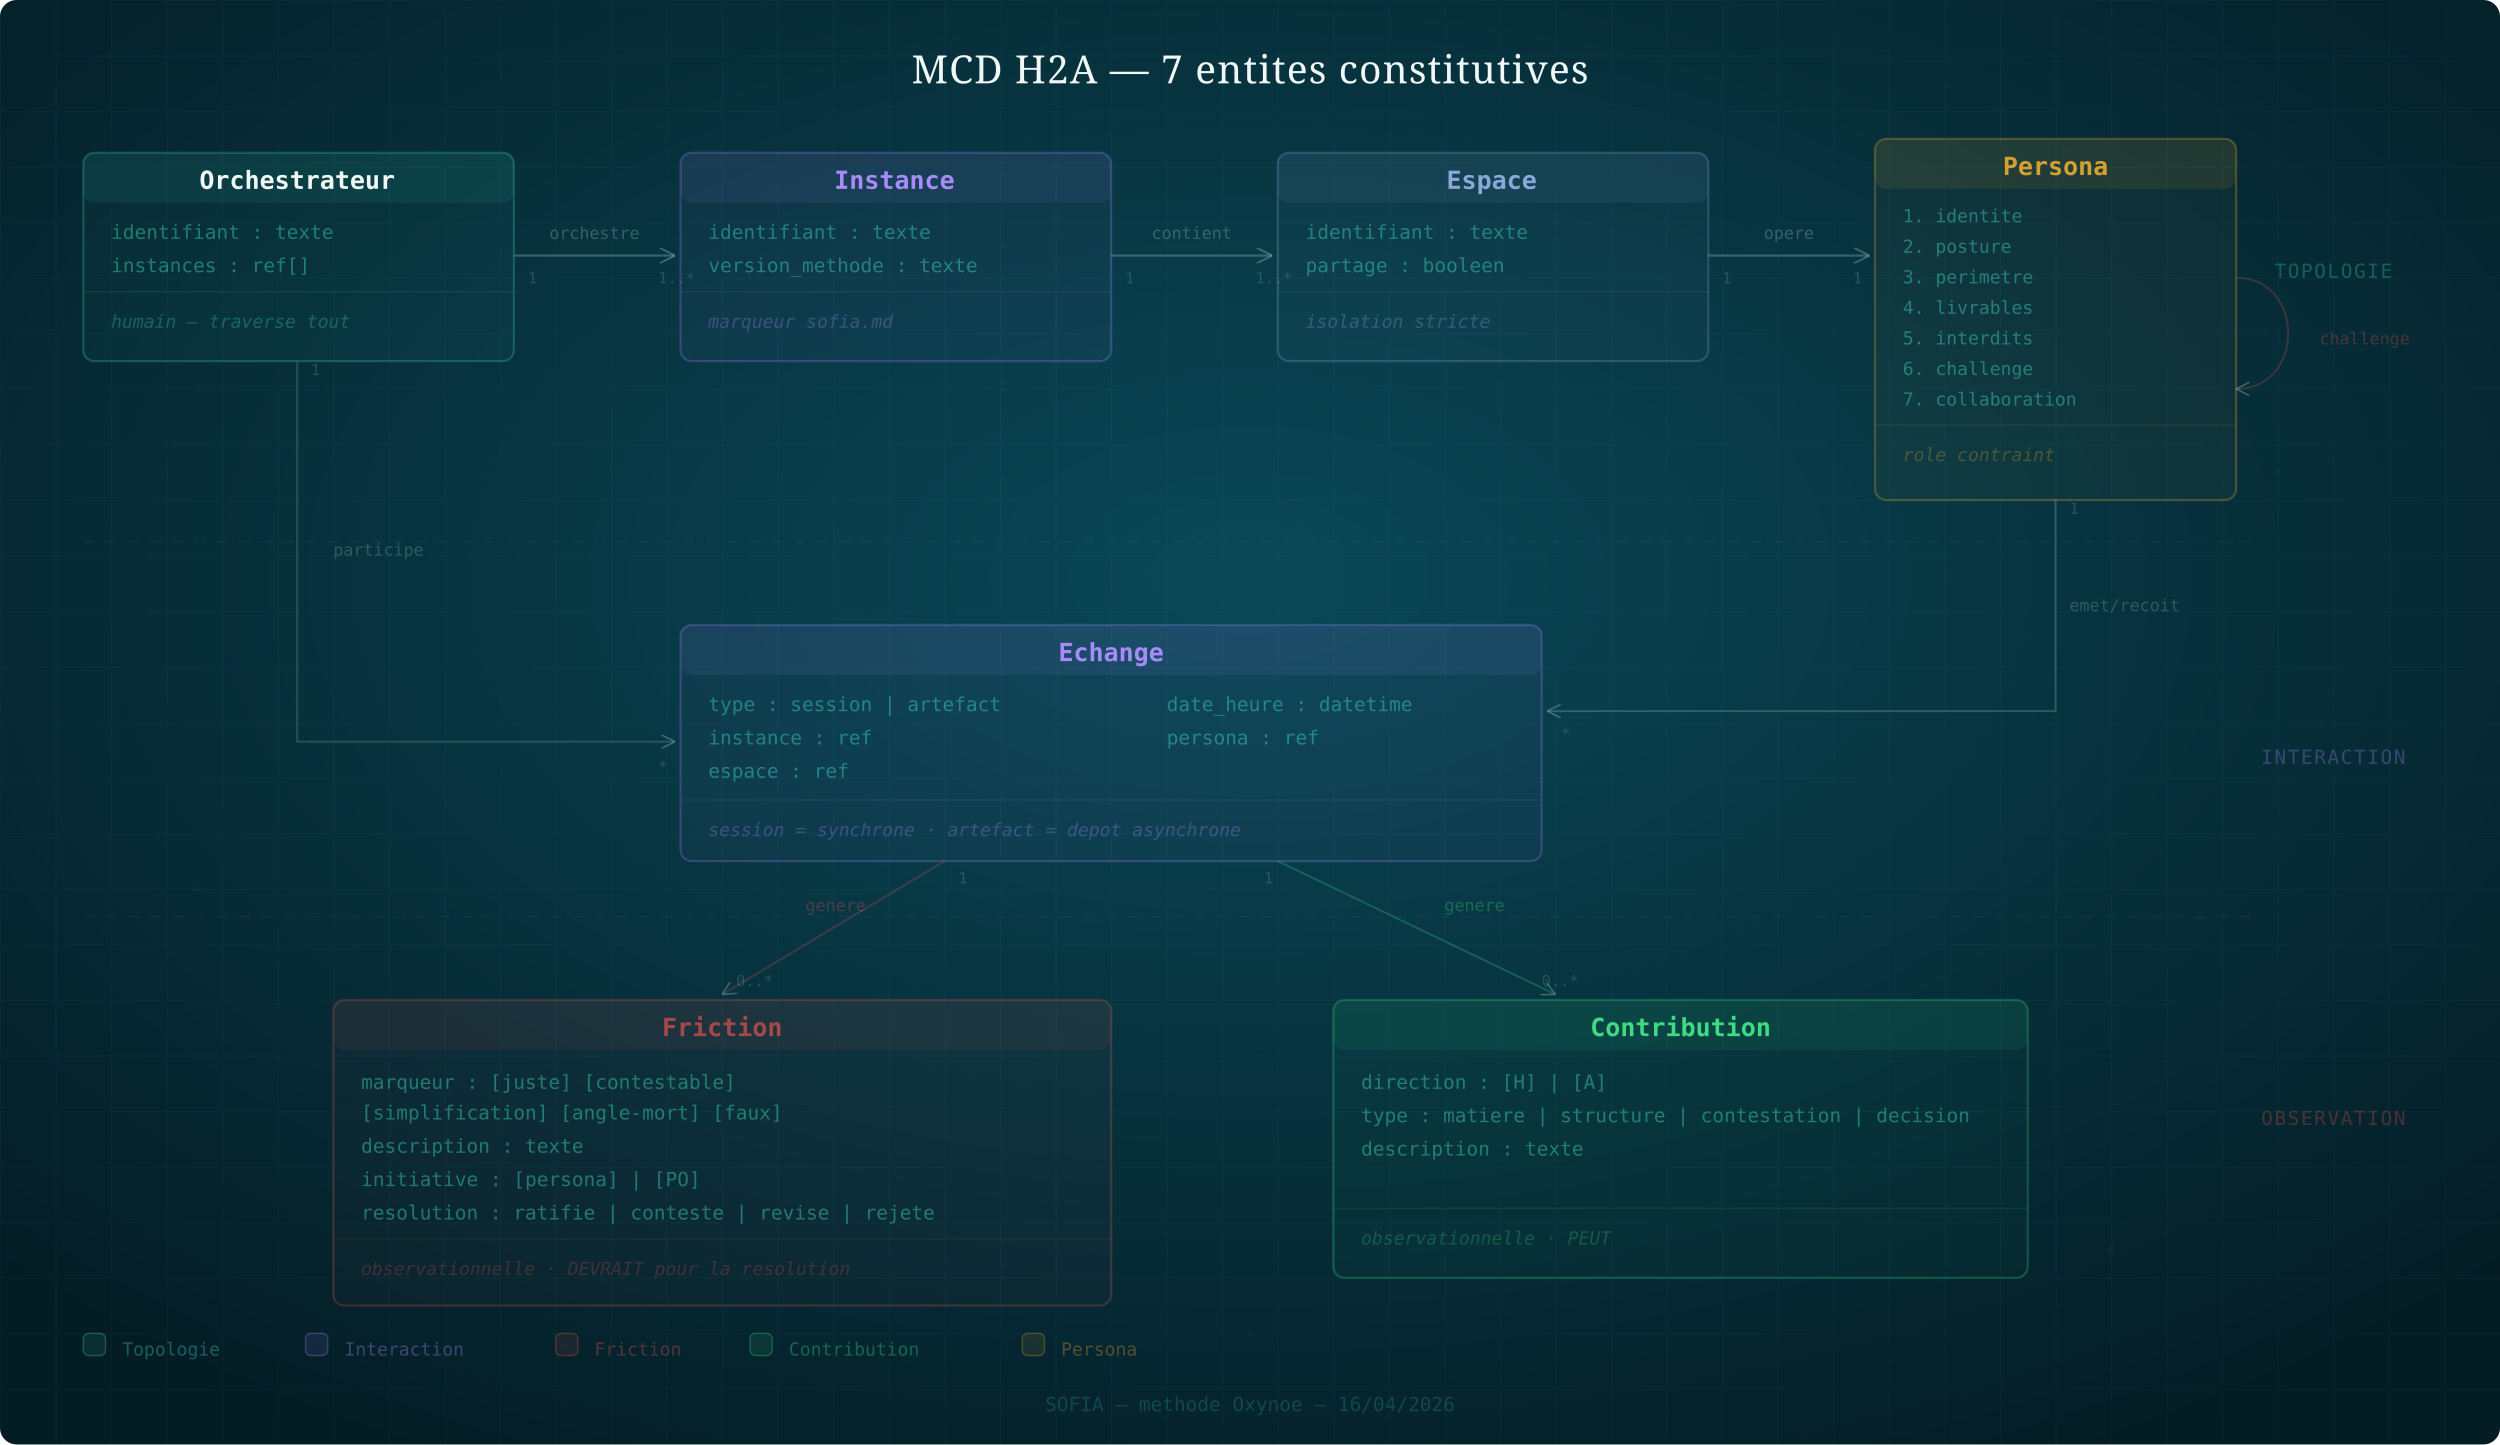
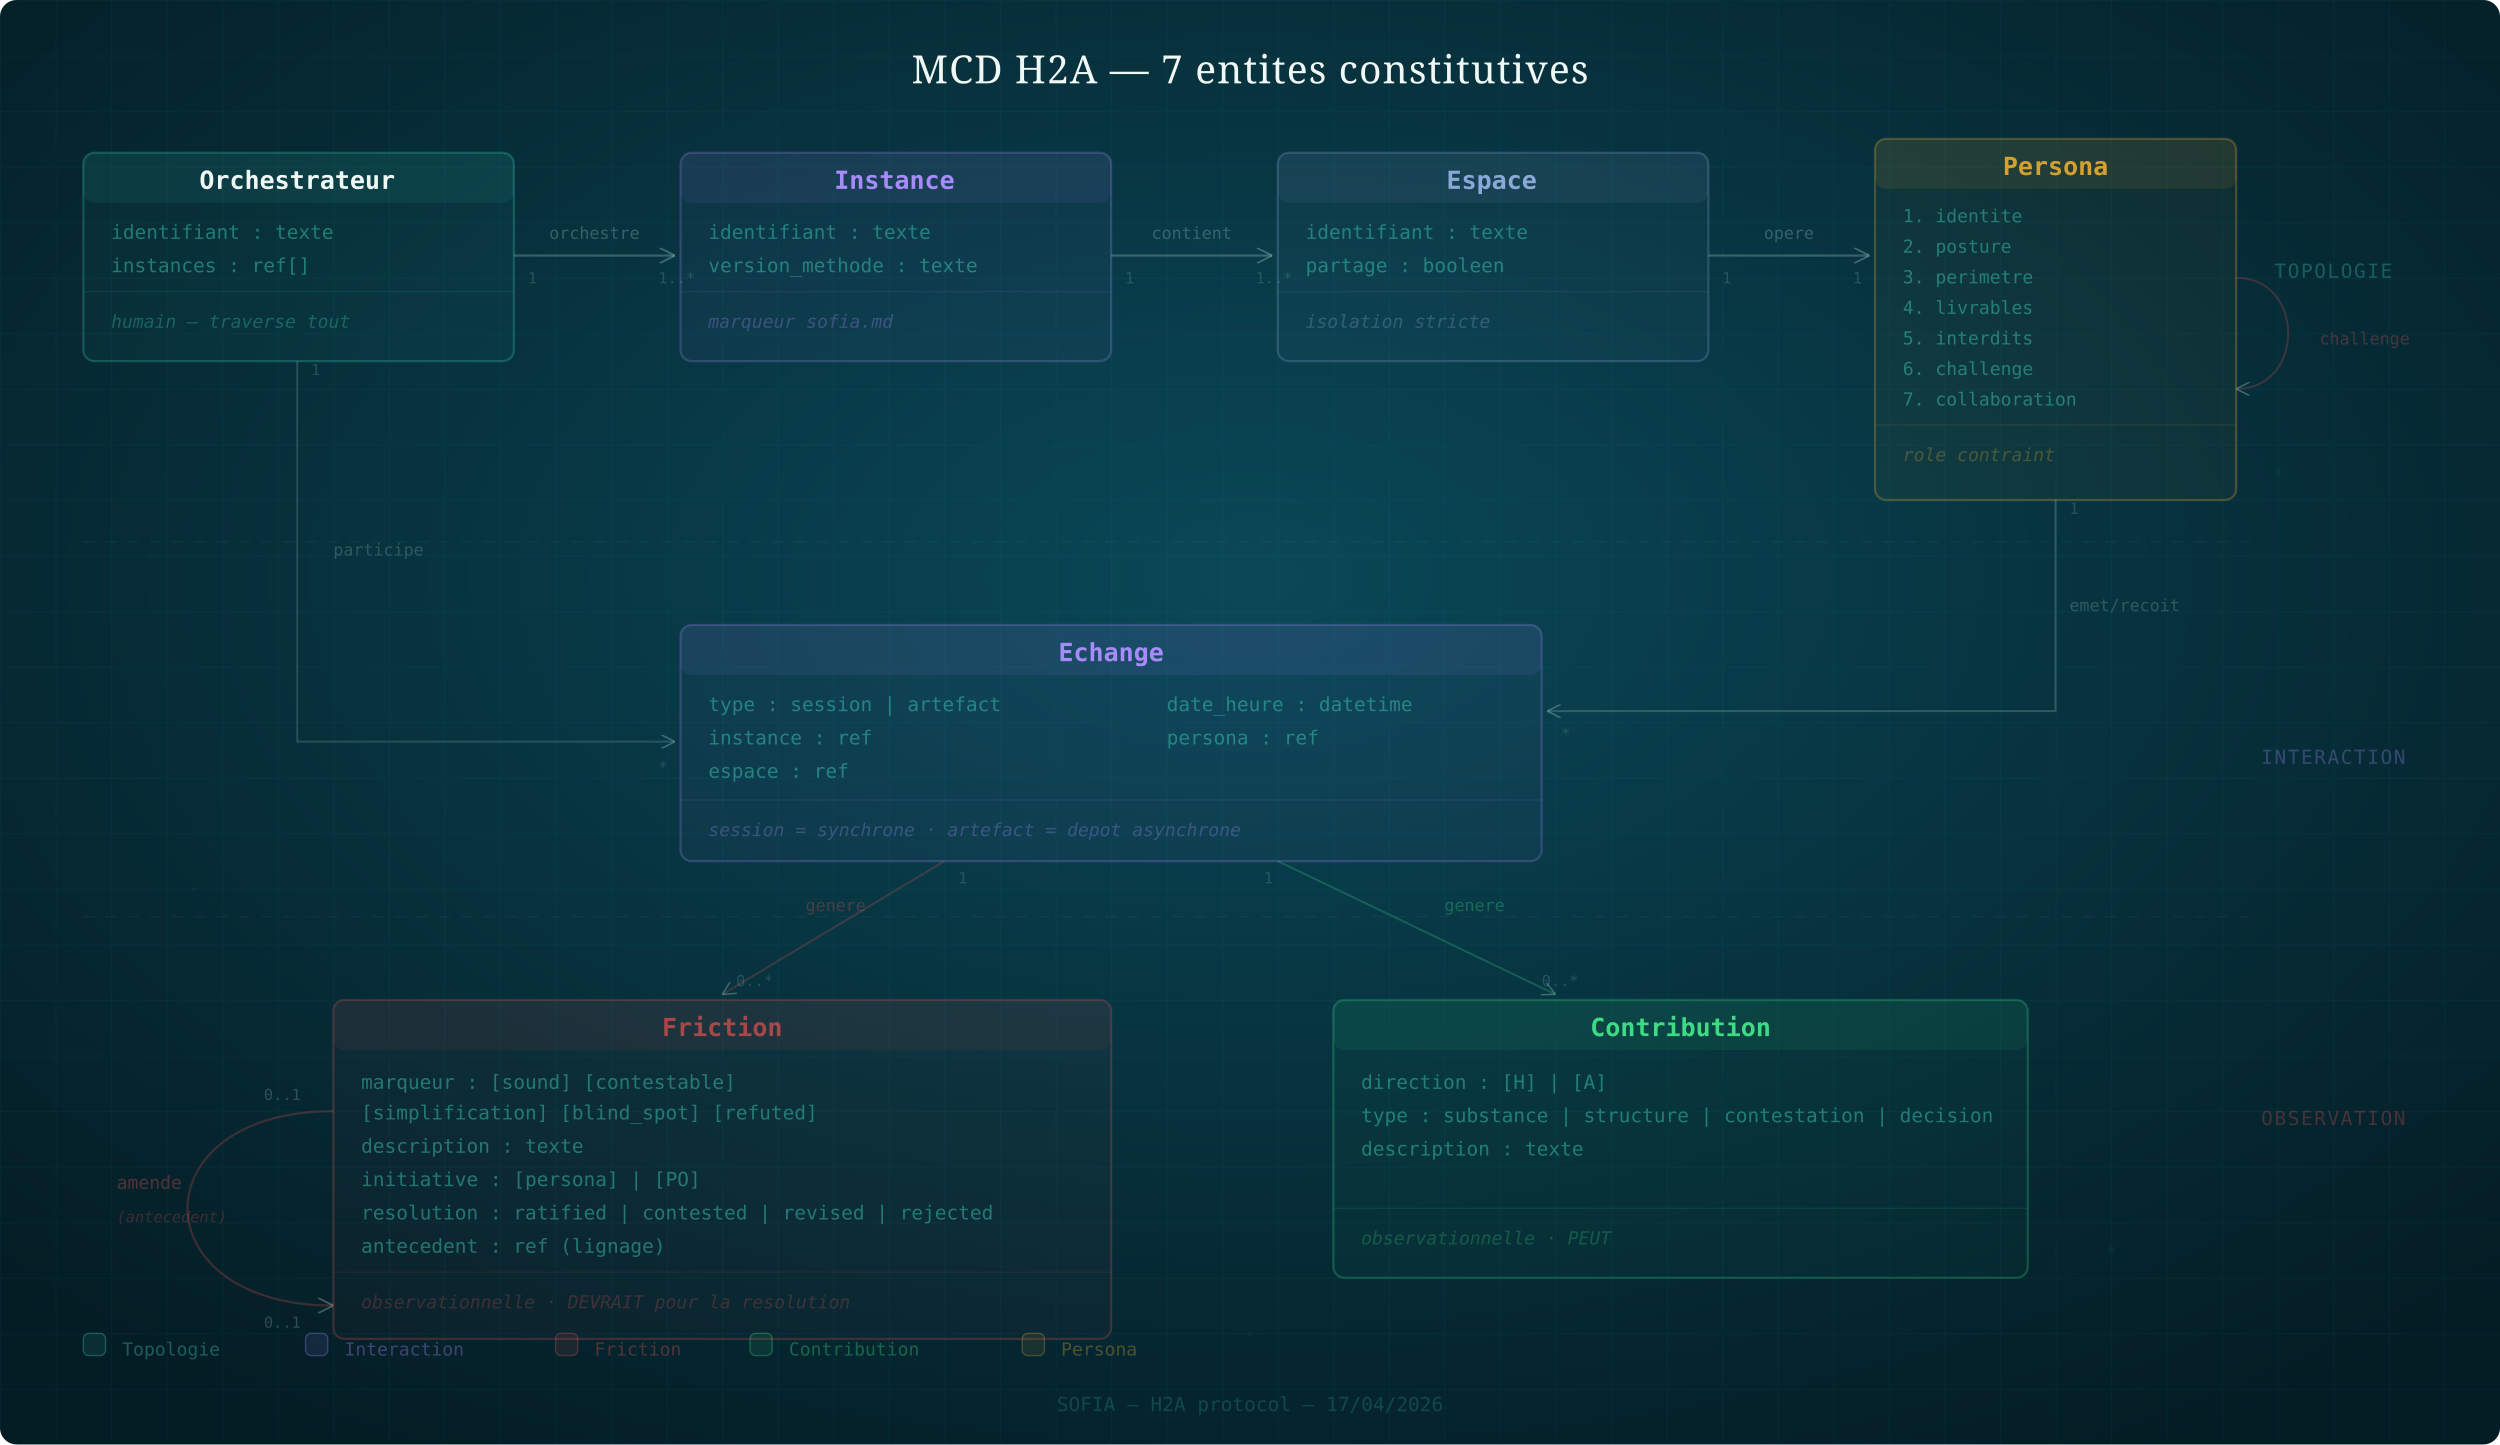
<svg xmlns="http://www.w3.org/2000/svg" viewBox="0 0 900 520" font-family="IBM Plex Mono,monospace">
  <defs>
    <radialGradient id="bg-grad" cx="50%" cy="40%" r="70%">
      <stop offset="0%" stop-color="#0a4858" />
      <stop offset="100%" stop-color="#041c24" />
    </radialGradient>
    <pattern id="grid" width="20" height="20" patternUnits="userSpaceOnUse">
      <path d="M 20 0 L 0 0 0 20" fill="none" stroke="rgba(0,200,220,0.06)" stroke-width="0.5" />
    </pattern>
    <marker id="arr" markerWidth="7" markerHeight="7" refX="7" refY="3.5" orient="auto">
      <path d="M0,0 L7,3.5 L0,7" fill="none" stroke="rgba(160,208,200,0.35)" stroke-width="0.8" />
    </marker>
  </defs>
  <rect width="900" height="520" fill="url(#bg-grad)" rx="6" />
  <rect width="900" height="520" fill="url(#grid)" rx="6" />
  <text x="450" y="30" text-anchor="middle" fill="#f0f8f5" font-family="Georgia,serif" font-size="14" font-weight="300" letter-spacing="0.03em">MCD H2A — 7 entites constitutives</text>
  <text x="840" y="100" text-anchor="middle" fill="rgba(64,216,192,0.3)" font-size="7" letter-spacing="0.08em">TOPOLOGIE</text>
  <text x="840" y="275" text-anchor="middle" fill="rgba(167,139,250,0.3)" font-size="7" letter-spacing="0.08em">INTERACTION</text>
  <text x="840" y="405" text-anchor="middle" fill="rgba(224,80,80,0.3)" font-size="7" letter-spacing="0.08em">OBSERVATION</text>
  <line x1="30" y1="195" x2="810" y2="195" stroke="rgba(64,216,192,0.06)" stroke-width="0.5" stroke-dasharray="4,4" />
  <line x1="30" y1="330" x2="810" y2="330" stroke="rgba(167,139,250,0.06)" stroke-width="0.5" stroke-dasharray="4,4" />
  <rect x="30" y="55" width="155" height="75" rx="4" fill="rgba(64,216,192,0.04)" stroke="rgba(64,216,192,0.25)" stroke-width="0.8" />
  <rect x="30" y="55" width="155" height="18" rx="4" fill="rgba(64,216,192,0.08)" />
  <text x="107" y="68" text-anchor="middle" fill="#f0f8f5" font-size="9" font-weight="600">Orchestrateur</text>
  <text x="40" y="86" fill="rgba(64,216,192,0.45)" font-size="7">identifiant : texte</text>
  <text x="40" y="98" fill="rgba(64,216,192,0.45)" font-size="7">instances : ref[]</text>
  <line x1="30" y1="105" x2="185" y2="105" stroke="rgba(64,216,192,0.1)" stroke-width="0.5" />
  <text x="40" y="118" fill="rgba(64,216,192,0.3)" font-size="6.5" font-style="italic">humain — traverse tout</text>
  <rect x="245" y="55" width="155" height="75" rx="4" fill="rgba(167,139,250,0.04)" stroke="rgba(167,139,250,0.25)" stroke-width="0.8" />
  <rect x="245" y="55" width="155" height="18" rx="4" fill="rgba(167,139,250,0.08)" />
  <text x="322" y="68" text-anchor="middle" fill="#a78bfa" font-size="9" font-weight="600">Instance</text>
  <text x="255" y="86" fill="rgba(64,216,192,0.45)" font-size="7">identifiant : texte</text>
  <text x="255" y="98" fill="rgba(64,216,192,0.45)" font-size="7">version_methode : texte</text>
  <line x1="245" y1="105" x2="400" y2="105" stroke="rgba(167,139,250,0.1)" stroke-width="0.5" />
  <text x="255" y="118" fill="rgba(167,139,250,0.3)" font-size="6.5" font-style="italic">marqueur sofia.md</text>
  <rect x="460" y="55" width="155" height="75" rx="4" fill="rgba(138,168,216,0.04)" stroke="rgba(138,168,216,0.25)" stroke-width="0.8" />
  <rect x="460" y="55" width="155" height="18" rx="4" fill="rgba(138,168,216,0.08)" />
  <text x="537" y="68" text-anchor="middle" fill="#8aa8d8" font-size="9" font-weight="600">Espace</text>
  <text x="470" y="86" fill="rgba(64,216,192,0.45)" font-size="7">identifiant : texte</text>
  <text x="470" y="98" fill="rgba(64,216,192,0.45)" font-size="7">partage : booleen</text>
  <line x1="460" y1="105" x2="615" y2="105" stroke="rgba(138,168,216,0.1)" stroke-width="0.5" />
  <text x="470" y="118" fill="rgba(138,168,216,0.3)" font-size="6.5" font-style="italic">isolation stricte</text>
  <rect x="675" y="50" width="130" height="130" rx="4" fill="rgba(212,160,48,0.04)" stroke="rgba(212,160,48,0.3)" stroke-width="0.8" />
  <rect x="675" y="50" width="130" height="18" rx="4" fill="rgba(212,160,48,0.1)" />
  <text x="740" y="63" text-anchor="middle" fill="#d4a030" font-size="9" font-weight="600">Persona</text>
  <text x="685" y="80" fill="rgba(64,216,192,0.45)" font-size="6.5">1. identite</text>
  <text x="685" y="91" fill="rgba(64,216,192,0.45)" font-size="6.5">2. posture</text>
  <text x="685" y="102" fill="rgba(64,216,192,0.45)" font-size="6.5">3. perimetre</text>
  <text x="685" y="113" fill="rgba(64,216,192,0.45)" font-size="6.5">4. livrables</text>
  <text x="685" y="124" fill="rgba(64,216,192,0.45)" font-size="6.5">5. interdits</text>
  <text x="685" y="135" fill="rgba(64,216,192,0.45)" font-size="6.5">6. challenge</text>
  <text x="685" y="146" fill="rgba(64,216,192,0.45)" font-size="6.5">7. collaboration</text>
  <line x1="675" y1="153" x2="805" y2="153" stroke="rgba(212,160,48,0.1)" stroke-width="0.5" />
  <text x="685" y="166" fill="rgba(212,160,48,0.3)" font-size="6.5" font-style="italic">role contraint</text>
  <path d="M805,100 C830,100 830,140 805,140" fill="none" stroke="rgba(224,80,80,0.25)" stroke-width="0.7" marker-end="url(#arr)" />
  <text x="835" y="124" fill="rgba(224,80,80,0.3)" font-size="6">challenge</text>
  <line x1="185" y1="92" x2="243" y2="92" stroke="rgba(160,208,200,0.3)" stroke-width="0.8" marker-end="url(#arr)" />
  <text x="214" y="86" text-anchor="middle" fill="rgba(160,208,200,0.3)" font-size="6">orchestre</text>
  <text x="190" y="102" fill="rgba(160,208,200,0.2)" font-size="5.5">1</text>
  <text x="237" y="102" fill="rgba(160,208,200,0.2)" font-size="5.5">1..*</text>
  <line x1="400" y1="92" x2="458" y2="92" stroke="rgba(160,208,200,0.3)" stroke-width="0.8" marker-end="url(#arr)" />
  <text x="429" y="86" text-anchor="middle" fill="rgba(160,208,200,0.3)" font-size="6">contient</text>
  <text x="405" y="102" fill="rgba(160,208,200,0.2)" font-size="5.5">1</text>
  <text x="452" y="102" fill="rgba(160,208,200,0.2)" font-size="5.5">1..*</text>
  <line x1="615" y1="92" x2="673" y2="92" stroke="rgba(160,208,200,0.3)" stroke-width="0.8" marker-end="url(#arr)" />
  <text x="644" y="86" text-anchor="middle" fill="rgba(160,208,200,0.3)" font-size="6">opere</text>
  <text x="620" y="102" fill="rgba(160,208,200,0.2)" font-size="5.5">1</text>
  <text x="667" y="102" fill="rgba(160,208,200,0.2)" font-size="5.5">1</text>
  <rect x="245" y="225" width="310" height="85" rx="4" fill="rgba(167,139,250,0.04)" stroke="rgba(167,139,250,0.25)" stroke-width="0.8" />
  <rect x="245" y="225" width="310" height="18" rx="4" fill="rgba(167,139,250,0.08)" />
  <text x="400" y="238" text-anchor="middle" fill="#a78bfa" font-size="9" font-weight="600">Echange</text>
  <text x="255" y="256" fill="rgba(64,216,192,0.45)" font-size="7">type : session | artefact</text>
  <text x="255" y="268" fill="rgba(64,216,192,0.45)" font-size="7">instance : ref</text>
  <text x="255" y="280" fill="rgba(64,216,192,0.45)" font-size="7">espace : ref</text>
  <text x="420" y="256" fill="rgba(64,216,192,0.45)" font-size="7">date_heure : datetime</text>
  <text x="420" y="268" fill="rgba(64,216,192,0.45)" font-size="7">persona : ref</text>
  <line x1="245" y1="288" x2="555" y2="288" stroke="rgba(167,139,250,0.1)" stroke-width="0.5" />
  <text x="255" y="301" fill="rgba(167,139,250,0.3)" font-size="6.5" font-style="italic">session = synchrone · artefact = depot asynchrone</text>
  <path d="M107,130 L107,267 L243,267" fill="none" stroke="rgba(160,208,200,0.2)" stroke-width="0.7" marker-end="url(#arr)" />
  <text x="120" y="200" fill="rgba(160,208,200,0.25)" font-size="6">participe</text>
  <text x="112" y="135" fill="rgba(160,208,200,0.2)" font-size="5.5">1</text>
  <text x="237" y="278" fill="rgba(160,208,200,0.2)" font-size="5.5">*</text>
  <path d="M740,180 L740,256 L557,256" fill="none" stroke="rgba(160,208,200,0.25)" stroke-width="0.7" marker-end="url(#arr)" />
  <text x="745" y="220" fill="rgba(160,208,200,0.25)" font-size="6">emet/recoit</text>
  <text x="745" y="185" fill="rgba(160,208,200,0.2)" font-size="5.5">1</text>
  <text x="562" y="266" fill="rgba(160,208,200,0.2)" font-size="5.5">*</text>
-   <rect x="120" y="360" width="280" height="110" rx="4" fill="rgba(224,80,80,0.03)" stroke="rgba(224,80,80,0.25)" stroke-width="0.8" />
+   <rect x="120" y="360" width="280" height="122" rx="4" fill="rgba(224,80,80,0.03)" stroke="rgba(224,80,80,0.25)" stroke-width="0.8" />
  <rect x="120" y="360" width="280" height="18" rx="4" fill="rgba(224,80,80,0.08)" />
  <text x="260" y="373" text-anchor="middle" fill="rgba(224,80,80,0.7)" font-size="9" font-weight="600">Friction</text>
-   <text x="130" y="392" fill="rgba(64,216,192,0.45)" font-size="7">marqueur : [juste] [contestable]</text>
-   <text x="130" y="403" fill="rgba(64,216,192,0.45)" font-size="7">  [simplification] [angle-mort] [faux]</text>
+   <text x="130" y="392" fill="rgba(64,216,192,0.45)" font-size="7">marqueur : [sound] [contestable]</text>
+   <text x="130" y="403" fill="rgba(64,216,192,0.45)" font-size="7">  [simplification] [blind_spot] [refuted]</text>
  <text x="130" y="415" fill="rgba(64,216,192,0.45)" font-size="7">description : texte</text>
  <text x="130" y="427" fill="rgba(64,216,192,0.45)" font-size="7">initiative : [persona] | [PO]</text>
-   <text x="130" y="439" fill="rgba(64,216,192,0.45)" font-size="7">resolution : ratifie | conteste | revise | rejete</text>
-   <line x1="120" y1="446" x2="400" y2="446" stroke="rgba(224,80,80,0.1)" stroke-width="0.5" />
-   <text x="130" y="459" fill="rgba(224,80,80,0.25)" font-size="6.5" font-style="italic">observationnelle · DEVRAIT pour la resolution</text>
+   <text x="130" y="439" fill="rgba(64,216,192,0.45)" font-size="7">resolution : ratified | contested | revised | rejected</text>
+   <text x="130" y="451" fill="rgba(64,216,192,0.45)" font-size="7">antecedent : ref (lignage)</text>
+   <line x1="120" y1="458" x2="400" y2="458" stroke="rgba(224,80,80,0.1)" stroke-width="0.5" />
+   <text x="130" y="471" fill="rgba(224,80,80,0.25)" font-size="6.5" font-style="italic">observationnelle · DEVRAIT pour la resolution</text>
+   <path d="M120,400 C50,400 50,470 120,470" fill="none" stroke="rgba(224,80,80,0.25)" stroke-width="0.8" marker-end="url(#arr)" />
+   <text x="42" y="428" fill="rgba(224,80,80,0.35)" font-size="6.5" font-weight="500">amende</text>
+   <text x="42" y="440" fill="rgba(224,80,80,0.25)" font-size="5.5" font-style="italic">(antecedent)</text>
+   <text x="95" y="396" fill="rgba(160,208,200,0.25)" font-size="5.5">0..1</text>
+   <text x="95" y="478" fill="rgba(160,208,200,0.25)" font-size="5.5">0..1</text>
  <rect x="480" y="360" width="250" height="100" rx="4" fill="rgba(61,220,132,0.03)" stroke="rgba(61,220,132,0.25)" stroke-width="0.8" />
  <rect x="480" y="360" width="250" height="18" rx="4" fill="rgba(61,220,132,0.08)" />
  <text x="605" y="373" text-anchor="middle" fill="#3ddc84" font-size="9" font-weight="600">Contribution</text>
  <text x="490" y="392" fill="rgba(64,216,192,0.45)" font-size="7">direction : [H] | [A]</text>
-   <text x="490" y="404" fill="rgba(64,216,192,0.45)" font-size="7">type : matiere | structure | contestation | decision</text>
+   <text x="490" y="404" fill="rgba(64,216,192,0.45)" font-size="7">type : substance | structure | contestation | decision</text>
  <text x="490" y="416" fill="rgba(64,216,192,0.45)" font-size="7">description : texte</text>
  <line x1="480" y1="435" x2="730" y2="435" stroke="rgba(61,220,132,0.1)" stroke-width="0.5" />
  <text x="490" y="448" fill="rgba(61,220,132,0.25)" font-size="6.5" font-style="italic">observationnelle · PEUT</text>
  <path d="M340,310 L260,358" fill="none" stroke="rgba(224,80,80,0.25)" stroke-width="0.7" marker-end="url(#arr)" />
  <text x="290" y="328" fill="rgba(224,80,80,0.3)" font-size="6">genere</text>
  <text x="345" y="318" fill="rgba(160,208,200,0.2)" font-size="5.5">1</text>
  <text x="265" y="355" fill="rgba(160,208,200,0.2)" font-size="5.5">0..*</text>
  <path d="M460,310 L560,358" fill="none" stroke="rgba(61,220,132,0.25)" stroke-width="0.7" marker-end="url(#arr)" />
  <text x="520" y="328" fill="rgba(61,220,132,0.3)" font-size="6">genere</text>
  <text x="455" y="318" fill="rgba(160,208,200,0.2)" font-size="5.5">1</text>
  <text x="555" y="355" fill="rgba(160,208,200,0.2)" font-size="5.5">0..*</text>
  <rect x="30" y="480" width="8" height="8" rx="2" fill="rgba(64,216,192,0.1)" stroke="rgba(64,216,192,0.3)" stroke-width="0.5" />
  <text x="44" y="488" fill="rgba(64,216,192,0.35)" font-size="6.5">Topologie</text>
  <rect x="110" y="480" width="8" height="8" rx="2" fill="rgba(167,139,250,0.1)" stroke="rgba(167,139,250,0.3)" stroke-width="0.5" />
  <text x="124" y="488" fill="rgba(167,139,250,0.35)" font-size="6.5">Interaction</text>
  <rect x="200" y="480" width="8" height="8" rx="2" fill="rgba(224,80,80,0.1)" stroke="rgba(224,80,80,0.3)" stroke-width="0.5" />
  <text x="214" y="488" fill="rgba(224,80,80,0.35)" font-size="6.5">Friction</text>
  <rect x="270" y="480" width="8" height="8" rx="2" fill="rgba(61,220,132,0.1)" stroke="rgba(61,220,132,0.3)" stroke-width="0.5" />
  <text x="284" y="488" fill="rgba(61,220,132,0.35)" font-size="6.5">Contribution</text>
  <rect x="368" y="480" width="8" height="8" rx="2" fill="rgba(212,160,48,0.1)" stroke="rgba(212,160,48,0.3)" stroke-width="0.5" />
  <text x="382" y="488" fill="rgba(212,160,48,0.35)" font-size="6.5">Persona</text>
  <circle cx="820" cy="170" r="1.2" fill="rgba(64,216,192,0.04)" />
  <circle cx="70" cy="320" r="0.9" fill="rgba(64,216,192,0.04)" />
  <circle cx="760" cy="450" r="1.4" fill="rgba(64,216,192,0.04)" />
  <circle cx="450" cy="480" r="1.0" fill="rgba(64,216,192,0.04)" />
-   <text x="450" y="508" text-anchor="middle" fill="rgba(64,216,192,0.2)" font-size="7">SOFIA — methode Oxynoe — 16/04/2026</text>
+   <text x="450" y="508" text-anchor="middle" fill="rgba(64,216,192,0.2)" font-size="7">SOFIA — H2A protocol — 17/04/2026</text>
</svg>
